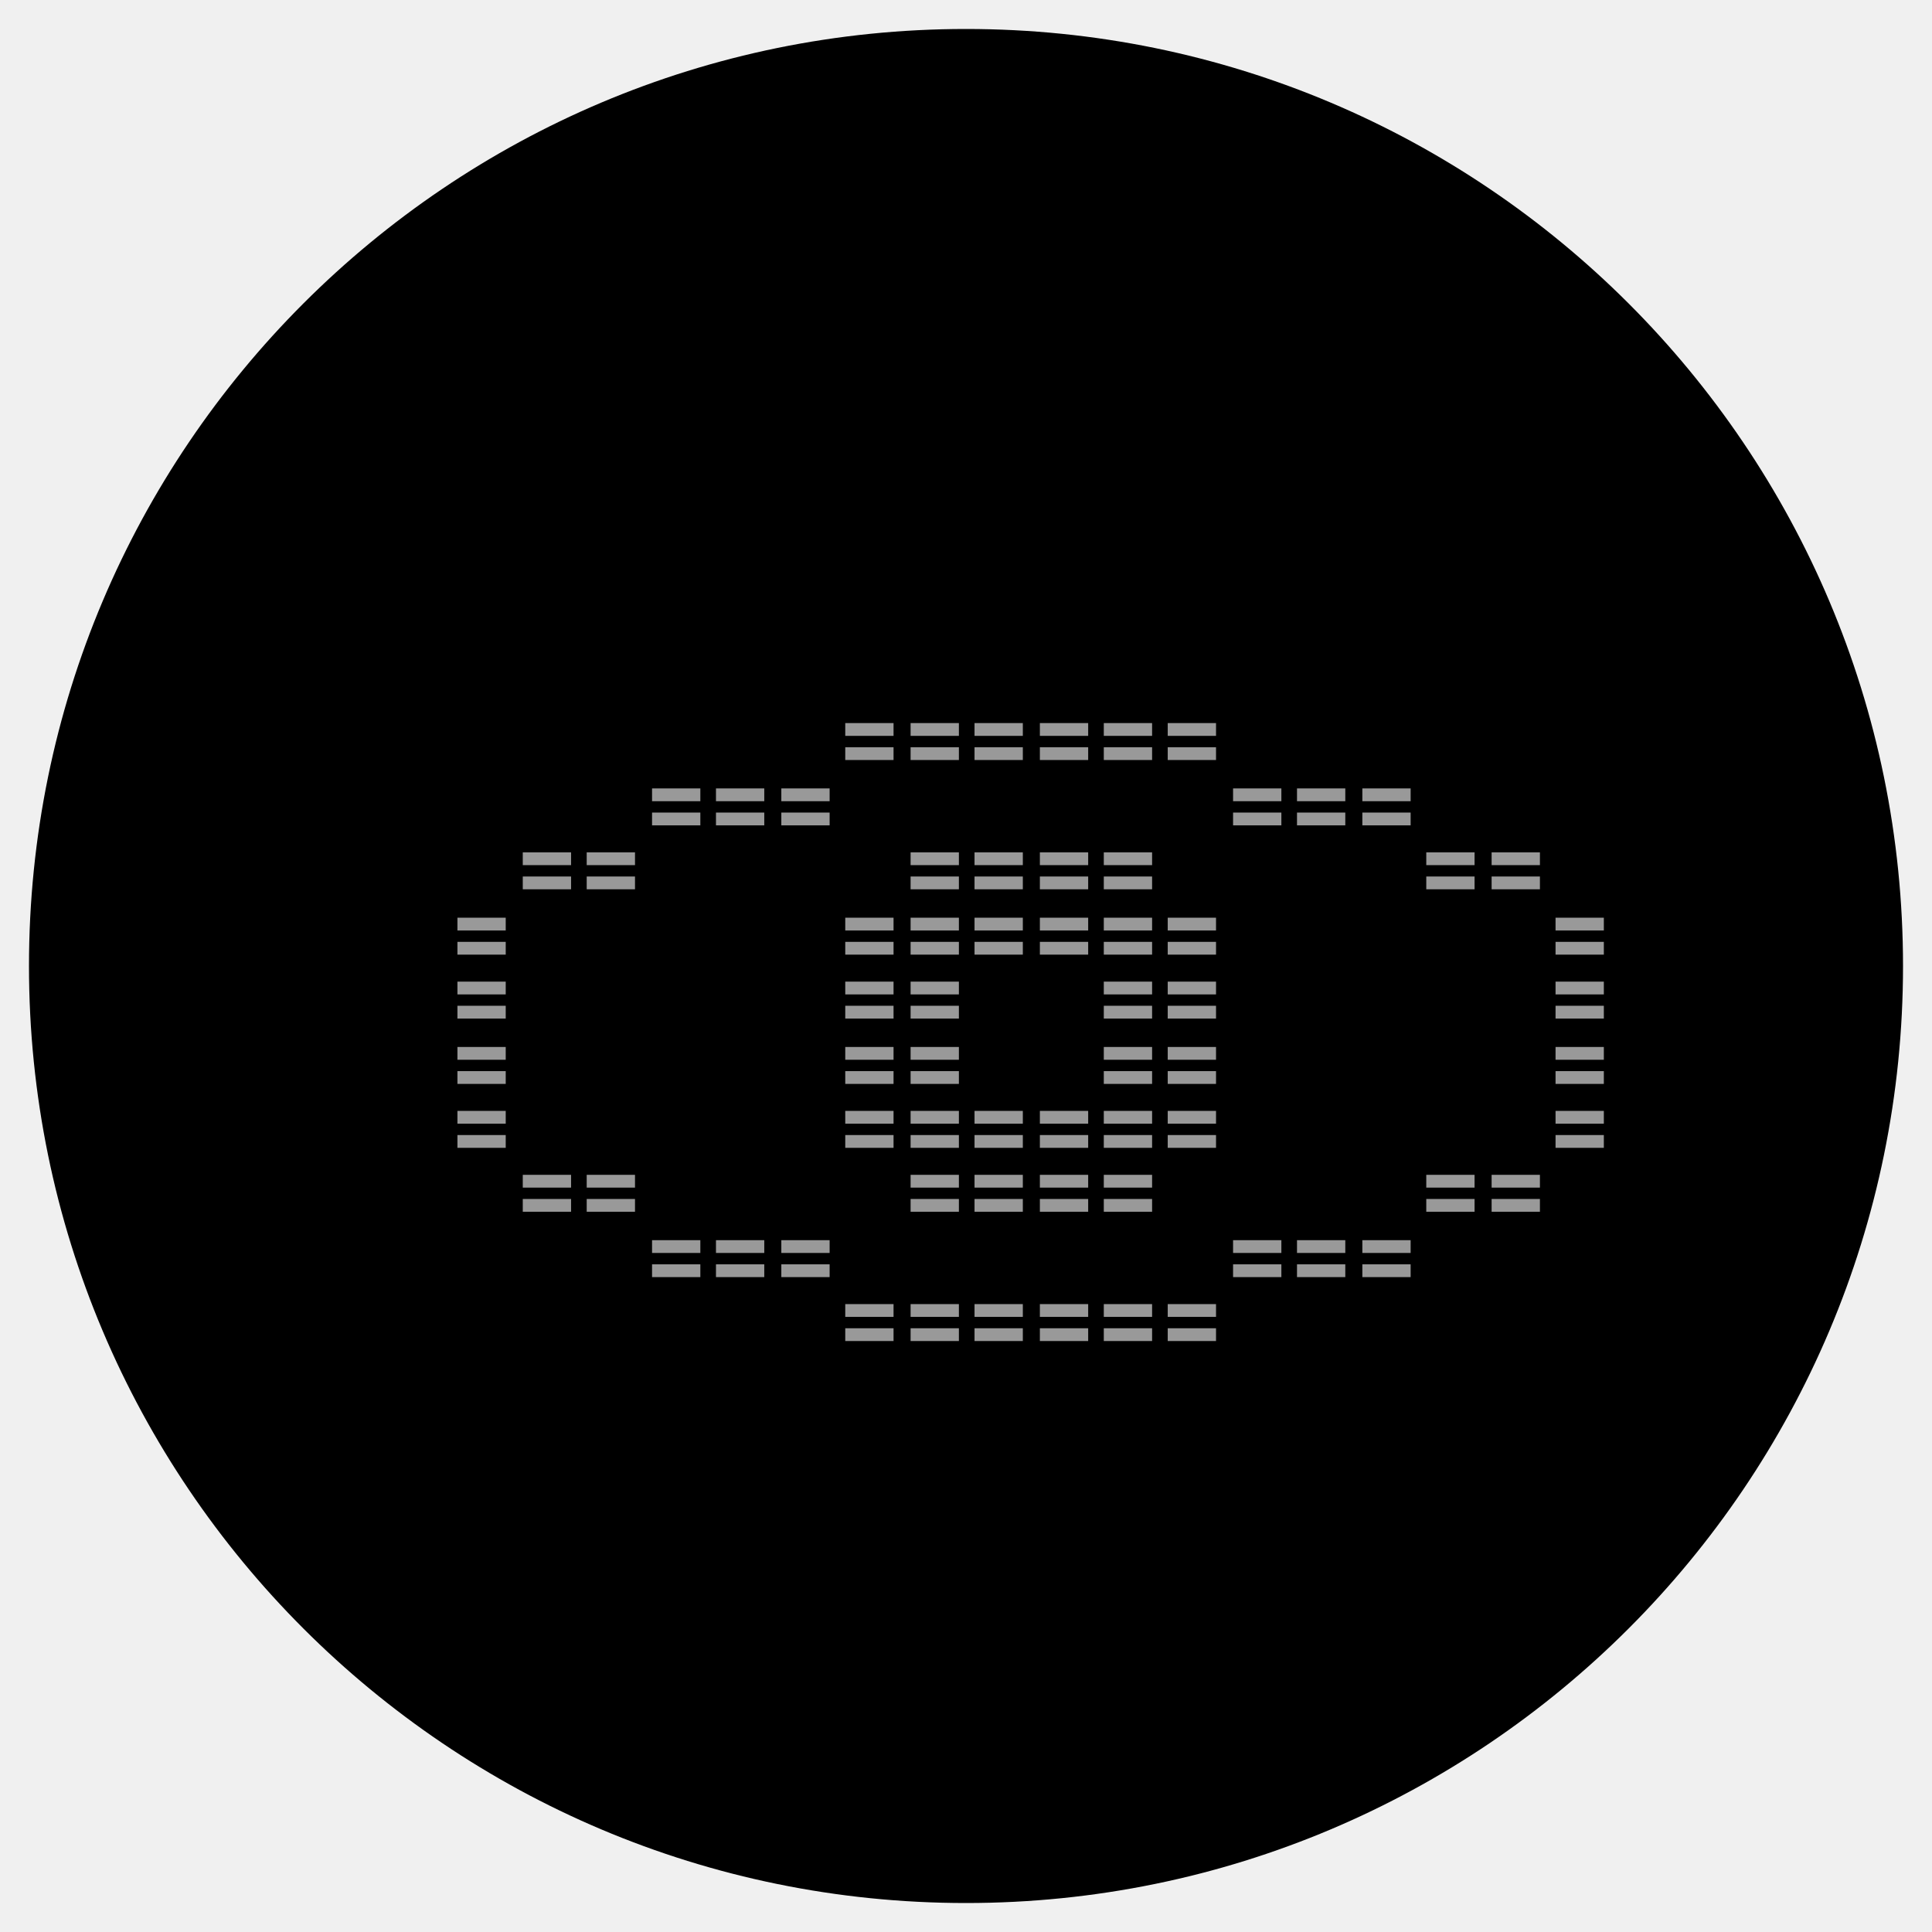
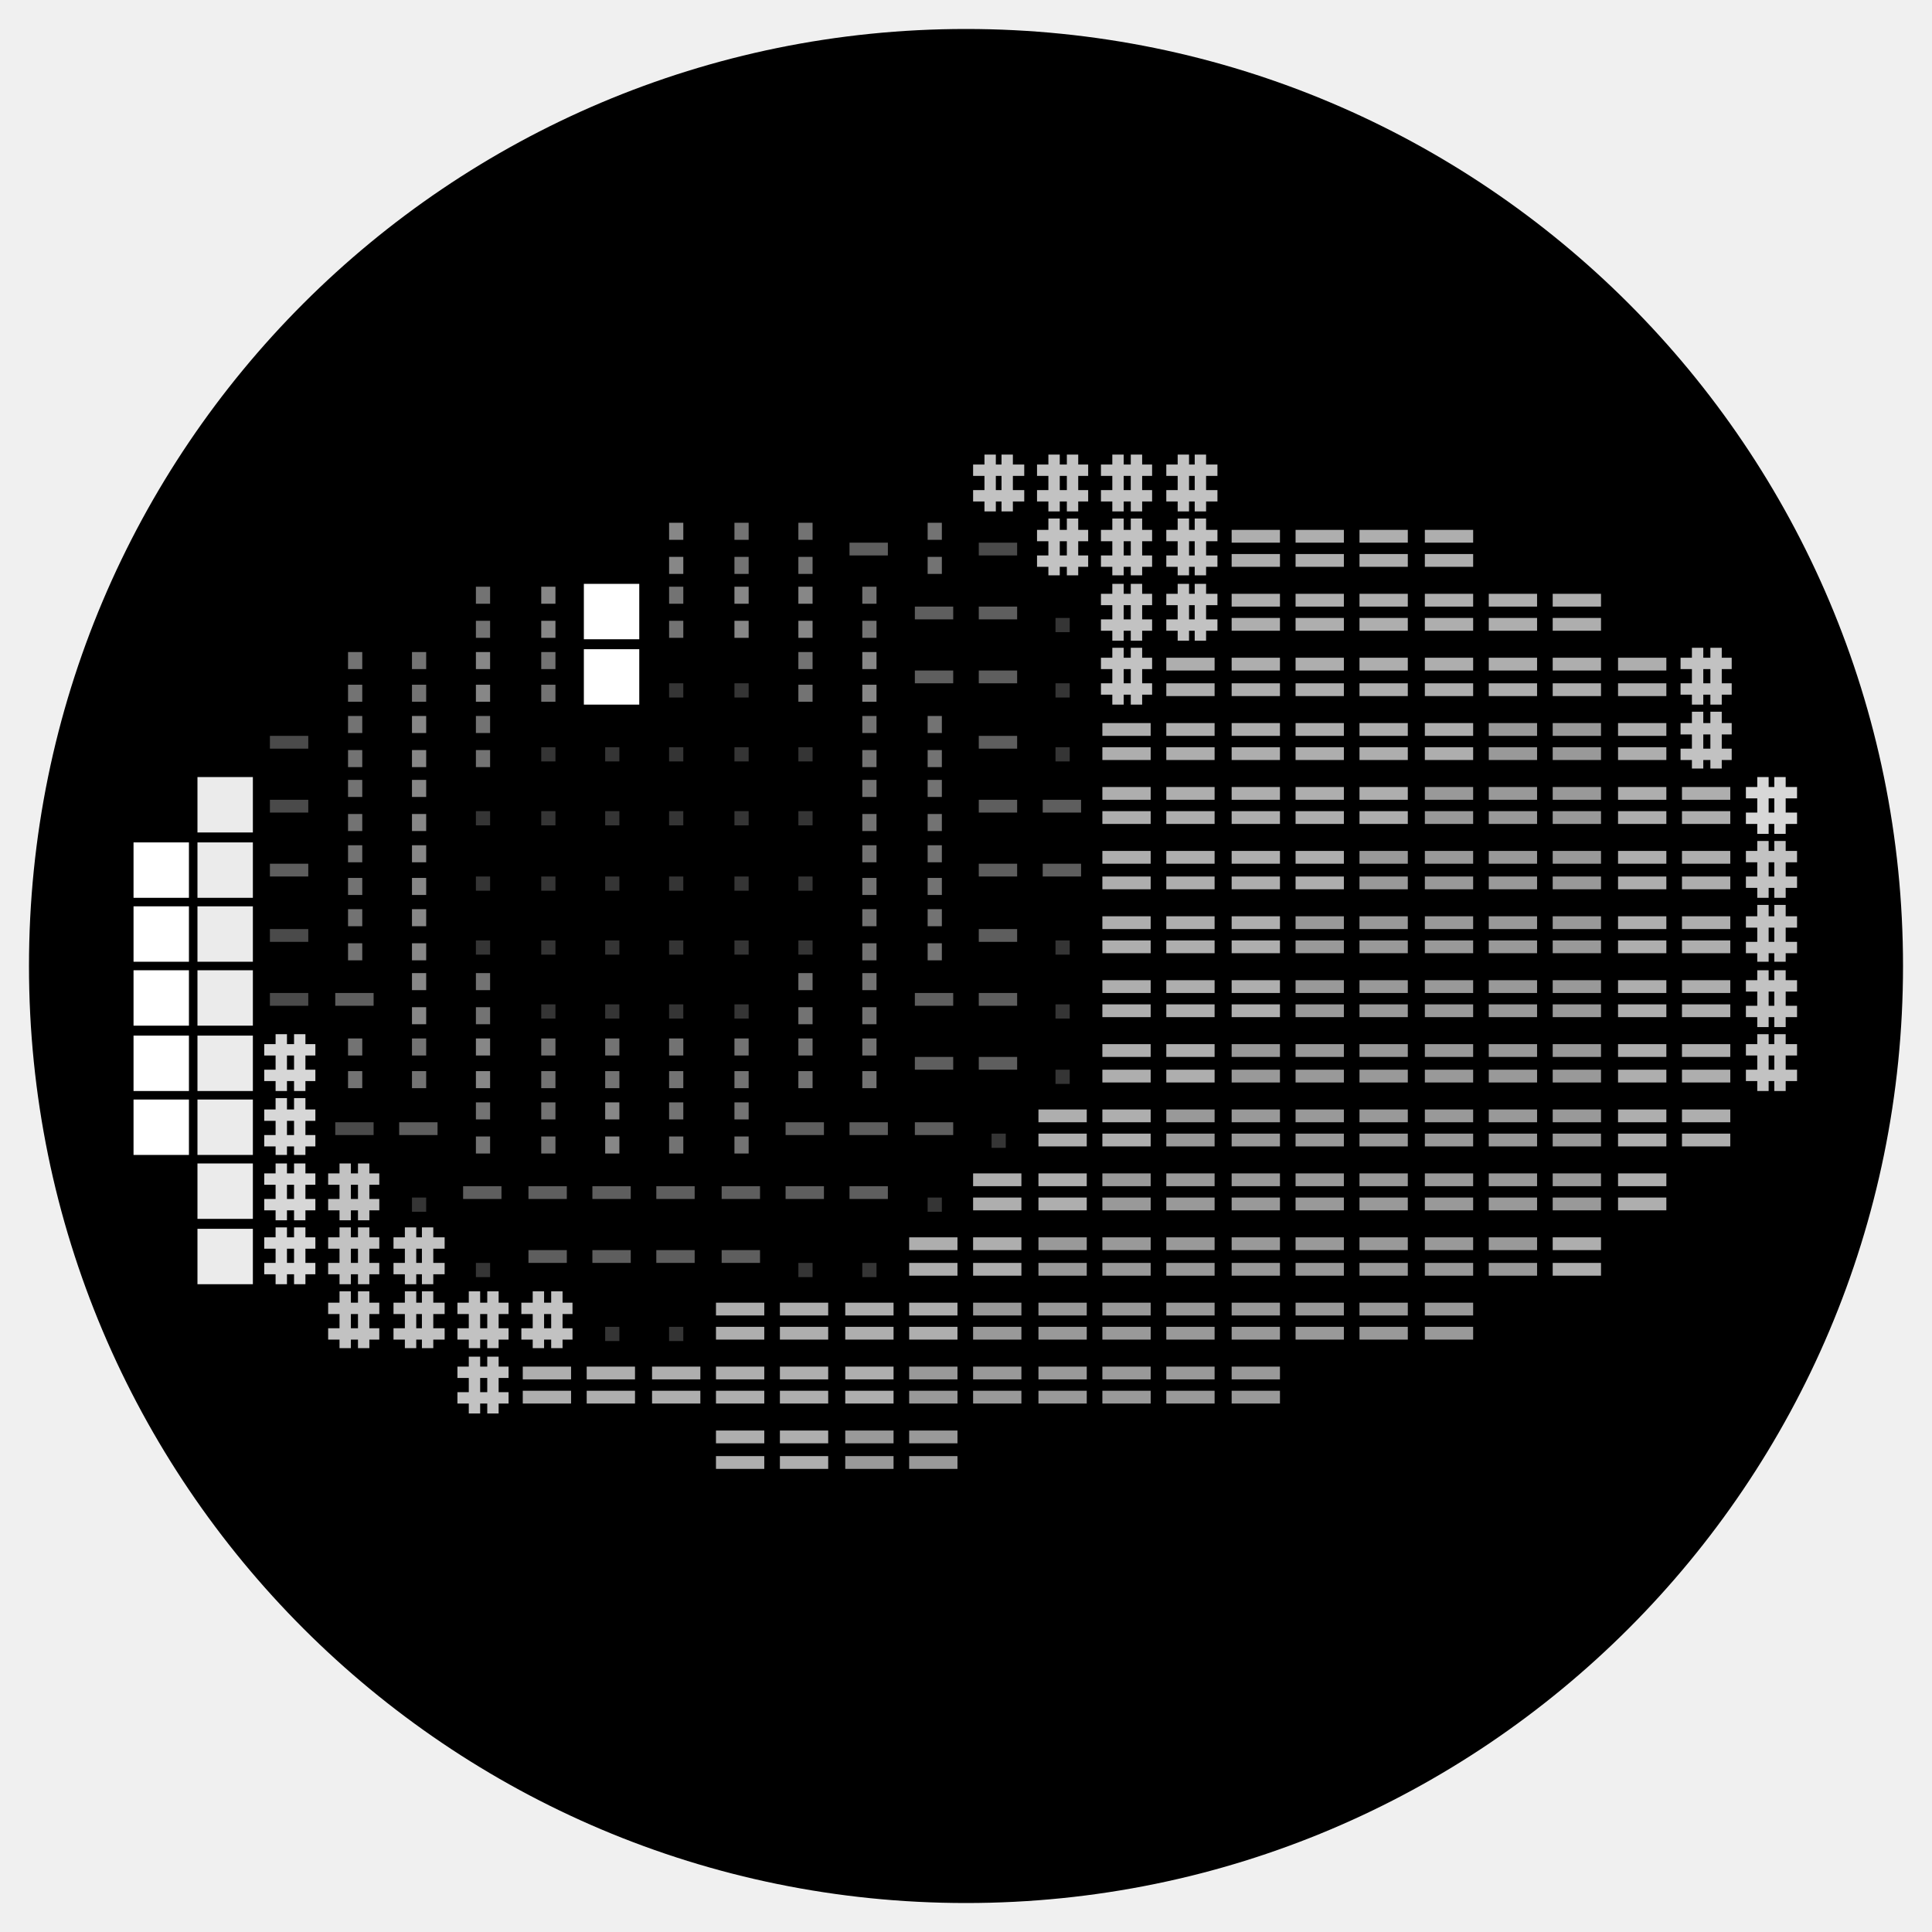
<svg xmlns="http://www.w3.org/2000/svg" viewBox="0 0 136 136" width="136" height="136">
+   <style>path{fill:#fff}.l1{fill-opacity:0.21}.l2{fill-opacity:0.29}.l3{fill-opacity:0.37}.l4{fill-opacity:0.45}.l5{fill-opacity:0.53}.l6{fill-opacity:0.60}.l7{fill-opacity:0.68}.l8{fill-opacity:0.76}.l9{fill-opacity:0.84}.l10{fill-opacity:0.92}.l11{fill-opacity:1.00}</style>
  <circle cx="68" cy="68" r="65.96" fill="#000000" />
-   <path fill="#ffffff" fill-opacity="0.60" d="M59.5 50.9h3.4v0.9h-3.4zM59.5 52.6h3.4v0.9h-3.4zM64.1 50.9h3.4v0.9h-3.4zM64.1 52.6h3.4v0.9h-3.4zM68.6 50.9h3.4v0.9h-3.4zM68.6 52.6h3.4v0.9h-3.4zM73.2 50.9h3.4v0.9h-3.4zM73.2 52.6h3.4v0.9h-3.4zM77.7 50.9h3.4v0.9h-3.4zM77.7 52.6h3.4v0.9h-3.4zM82.2 50.9h3.4v0.9h-3.4zM82.2 52.6h3.4v0.9h-3.4zM45.9 55.5h3.4v0.9h-3.4zM45.9 57.2h3.4v0.9h-3.4zM50.4 55.5h3.4v0.9h-3.4zM50.4 57.2h3.4v0.9h-3.4zM55.0 55.5h3.4v0.9h-3.4zM55.0 57.2h3.4v0.9h-3.4zM86.8 55.5h3.4v0.9h-3.4zM86.8 57.2h3.4v0.9h-3.4zM91.3 55.5h3.4v0.9h-3.4zM91.3 57.2h3.4v0.9h-3.4zM95.9 55.5h3.4v0.9h-3.4zM95.9 57.2h3.4v0.9h-3.4zM36.8 60.0h3.4v0.9h-3.4zM36.8 61.7h3.4v0.9h-3.4zM41.3 60.0h3.4v0.9h-3.4zM41.3 61.7h3.4v0.9h-3.4zM64.1 60.0h3.4v0.9h-3.4zM64.1 61.7h3.4v0.9h-3.4zM68.6 60.0h3.4v0.9h-3.4zM68.6 61.7h3.4v0.9h-3.4zM73.2 60.0h3.4v0.9h-3.4zM73.2 61.7h3.4v0.9h-3.4zM77.7 60.0h3.4v0.9h-3.4zM77.7 61.7h3.4v0.9h-3.4zM100.4 60.0h3.4v0.9h-3.4zM100.4 61.7h3.4v0.9h-3.4zM105.0 60.0h3.4v0.9h-3.4zM105.0 61.7h3.4v0.9h-3.4zM32.2 64.6h3.4v0.9h-3.4zM32.2 66.3h3.4v0.9h-3.4zM59.5 64.6h3.4v0.9h-3.4zM59.5 66.3h3.4v0.9h-3.4zM64.1 64.6h3.4v0.9h-3.4zM64.1 66.3h3.4v0.9h-3.4zM68.6 64.6h3.4v0.9h-3.4zM68.6 66.3h3.4v0.9h-3.4zM73.2 64.6h3.4v0.9h-3.4zM73.2 66.3h3.4v0.9h-3.4zM77.7 64.6h3.4v0.9h-3.4zM77.7 66.3h3.4v0.9h-3.4zM82.2 64.6h3.4v0.9h-3.4zM82.2 66.3h3.4v0.9h-3.4zM109.5 64.6h3.4v0.9h-3.4zM109.5 66.3h3.4v0.9h-3.4zM32.2 69.1h3.4v0.9h-3.4zM32.2 70.8h3.4v0.9h-3.4zM59.5 69.1h3.4v0.9h-3.4zM59.5 70.8h3.4v0.9h-3.4zM64.1 69.1h3.4v0.9h-3.4zM64.1 70.8h3.4v0.9h-3.4zM77.7 69.1h3.4v0.9h-3.4zM77.7 70.8h3.4v0.9h-3.4zM82.2 69.1h3.4v0.9h-3.4zM82.2 70.8h3.4v0.9h-3.4zM109.5 69.1h3.4v0.9h-3.4zM109.5 70.8h3.4v0.9h-3.4zM32.2 73.7h3.4v0.9h-3.4zM32.2 75.4h3.4v0.9h-3.4zM59.5 73.7h3.4v0.9h-3.4zM59.5 75.4h3.4v0.9h-3.4zM64.1 73.7h3.4v0.9h-3.4zM64.1 75.4h3.4v0.9h-3.4zM77.7 73.7h3.4v0.9h-3.4zM77.7 75.4h3.4v0.9h-3.4zM82.2 73.7h3.4v0.9h-3.4zM82.2 75.4h3.4v0.9h-3.4zM109.5 73.7h3.4v0.9h-3.4zM109.5 75.4h3.4v0.9h-3.4zM32.2 78.2h3.4v0.9h-3.4zM32.2 79.9h3.4v0.9h-3.4zM59.5 78.2h3.4v0.9h-3.4zM59.5 79.9h3.4v0.9h-3.4zM64.1 78.2h3.4v0.9h-3.4zM64.1 79.9h3.4v0.9h-3.4zM68.6 78.2h3.4v0.9h-3.4zM68.6 79.9h3.4v0.9h-3.4zM73.2 78.2h3.4v0.9h-3.4zM73.2 79.9h3.4v0.9h-3.4zM77.7 78.2h3.4v0.9h-3.4zM77.7 79.9h3.4v0.9h-3.4zM82.2 78.2h3.4v0.9h-3.4zM82.2 79.9h3.4v0.9h-3.4zM109.5 78.2h3.4v0.9h-3.4zM109.5 79.9h3.4v0.9h-3.4zM36.8 82.7h3.4v0.9h-3.4zM36.8 84.4h3.4v0.9h-3.4zM41.3 82.7h3.4v0.9h-3.4zM41.3 84.4h3.4v0.9h-3.4zM64.1 82.7h3.4v0.9h-3.4zM64.1 84.4h3.4v0.9h-3.4zM68.6 82.7h3.4v0.9h-3.4zM68.6 84.4h3.4v0.9h-3.4zM73.2 82.7h3.4v0.9h-3.4zM73.2 84.4h3.4v0.9h-3.4zM77.7 82.7h3.4v0.9h-3.4zM77.7 84.4h3.4v0.9h-3.4zM100.4 82.7h3.4v0.9h-3.4zM100.4 84.4h3.4v0.9h-3.4zM105.0 82.7h3.4v0.9h-3.4zM105.0 84.4h3.4v0.9h-3.4zM45.9 87.3h3.4v0.9h-3.4zM45.9 89.0h3.4v0.9h-3.4zM50.4 87.3h3.4v0.9h-3.4zM50.4 89.0h3.4v0.9h-3.4zM55.0 87.3h3.4v0.9h-3.4zM55.0 89.0h3.4v0.9h-3.4zM86.8 87.3h3.4v0.9h-3.4zM86.8 89.0h3.4v0.9h-3.4zM91.3 87.3h3.4v0.9h-3.4zM91.3 89.0h3.4v0.9h-3.4zM95.9 87.3h3.4v0.9h-3.4zM95.9 89.0h3.4v0.9h-3.4zM59.5 91.8h3.4v0.9h-3.4zM59.5 93.5h3.4v0.9h-3.4zM64.1 91.8h3.4v0.9h-3.4zM64.1 93.5h3.4v0.9h-3.4zM68.6 91.8h3.4v0.9h-3.4zM68.6 93.5h3.4v0.9h-3.4zM73.2 91.8h3.4v0.9h-3.4zM73.2 93.5h3.4v0.9h-3.4zM77.7 91.8h3.4v0.9h-3.4zM77.7 93.5h3.4v0.9h-3.4zM82.2 91.8h3.4v0.9h-3.4zM82.2 93.5h3.4v0.9h-3.4z" />
+   <path class="l1" d="M74.3 43.5h1.0v1.0h-1.0zM47.1 48.1h1.0v1.0h-1.0zM51.7 48.1h1.0v1.0h-1.0zM74.3 48.1h1.0v1.0h-1.0zM38.1 52.6h1.0v1.0h-1.0zM42.6 52.6h1.0v1.0h-1.0zM47.1 52.6h1.0v1.0h-1.0zM51.7 52.6h1.0v1.0h-1.0zM56.2 52.6h1.0v1.0h-1.0zM74.3 52.6h1.0v1.0h-1.0zM33.5 57.1h1.0v1.0h-1.0zM38.1 57.1h1.0v1.0h-1.0zM42.6 57.1h1.0v1.0h-1.0zM47.1 57.1h1.0v1.0h-1.0zM51.7 57.1h1.0v1.0h-1.0zM56.2 57.1h1.0v1.0h-1.0zM33.5 61.7h1.0v1.0h-1.0zM38.1 61.7h1.0v1.0h-1.0zM42.6 61.7h1.0v1.0h-1.0zM47.1 61.7h1.0v1.0h-1.0zM51.7 61.7h1.0v1.0h-1.0zM56.2 61.7h1.0v1.0h-1.0zM33.5 66.2h1.0v1.0h-1.0zM38.1 66.2h1.0v1.0h-1.0zM42.6 66.2h1.0v1.0h-1.0zM47.1 66.2h1.0v1.0h-1.0zM51.7 66.2h1.0v1.0h-1.0zM56.2 66.2h1.0v1.0h-1.0zM74.3 66.2h1.0v1.0h-1.0zM38.1 70.7h1.0v1.0h-1.0zM42.6 70.7h1.0v1.0h-1.0zM47.1 70.7h1.0v1.0h-1.0zM51.7 70.7h1.0v1.0h-1.0zM74.3 70.7h1.0v1.0h-1.0zM74.3 75.3h1.0v1.0h-1.0zM69.8 79.8h1.0v1.0h-1.0zM29.0 84.3h1.0v1.0h-1.0zM65.3 84.3h1.0v1.0h-1.0zM33.5 88.9h1.0v1.0h-1.0zM56.2 88.9h1.0v1.0h-1.0zM60.7 88.9h1.0v1.0h-1.0zM42.6 93.4h1.0v1.0h-1.0zM47.1 93.4h1.0v1.0h-1.0z" />
+   <path class="l2" d="M68.9 38.2h2.7v0.9h-2.7zM19.0 51.8h2.7v0.9h-2.7zM19.0 56.3h2.7v0.9h-2.7zM19.0 65.4h2.7v0.9h-2.7zM19.0 69.9h2.7v0.9h-2.7zM23.6 79.0h2.7v0.9h-2.7z" />
+   <path class="l3" d="M59.8 38.2h2.7v0.9h-2.7zM64.4 42.7h2.7v0.9h-2.7zM68.9 42.7h2.7v0.9h-2.7zM64.4 47.2h2.7v0.9h-2.7zM68.9 47.2h2.7v0.9h-2.7zM68.9 51.8h2.7v0.9h-2.7zM68.9 56.3h2.7v0.9h-2.7zM73.4 56.3h2.7v0.9h-2.7zM19.0 60.8h2.7v0.9h-2.7zM68.9 60.8h2.7v0.9h-2.7zM73.4 60.8h2.7v0.9h-2.7zM68.9 65.4h2.7v0.9h-2.7zM23.6 69.9h2.7v0.9h-2.7zM64.4 69.9h2.7v0.9h-2.7zM68.9 69.9h2.7v0.9h-2.7zM64.4 74.4h2.7v0.9h-2.7zM68.9 74.4h2.7v0.9h-2.7zM28.1 79.0h2.7v0.9h-2.7zM55.3 79.0h2.7v0.9h-2.7zM59.8 79.0h2.7v0.9h-2.7zM64.4 79.0h2.7v0.9h-2.7zM32.6 83.5h2.7v0.9h-2.7zM37.2 83.5h2.7v0.9h-2.7zM41.7 83.5h2.7v0.9h-2.7zM46.2 83.5h2.7v0.9h-2.7zM50.8 83.5h2.7v0.9h-2.7zM55.3 83.5h2.7v0.9h-2.7zM59.8 83.5h2.7v0.9h-2.7zM37.2 88.0h2.7v0.9h-2.7zM41.7 88.0h2.7v0.9h-2.7zM46.2 88.0h2.7v0.9h-2.7zM50.8 88.0h2.7v0.9h-2.7z" />
+   <path class="l4" d="M51.7 36.8h1.0v1.2h-1.0zM51.7 39.2h1.0v1.2h-1.0zM56.2 36.8h1.0v1.2h-1.0zM56.2 39.2h1.0v1.2h-1.0zM65.3 36.8h1.0v1.2h-1.0zM65.3 39.2h1.0v1.2h-1.0zM33.5 41.3h1.0v1.2h-1.0zM33.5 43.7h1.0v1.2h-1.0zM47.1 41.3h1.0v1.2h-1.0zM47.1 43.7h1.0v1.2h-1.0zM60.7 41.3h1.0v1.2h-1.0zM60.7 43.7h1.0v1.2h-1.0zM24.5 45.9h1.0v1.2h-1.0zM24.5 48.2h1.0v1.2h-1.0zM29.0 45.9h1.0v1.2h-1.0zM29.0 48.2h1.0v1.2h-1.0zM38.1 45.9h1.0v1.2h-1.0zM38.1 48.2h1.0v1.2h-1.0zM56.2 45.9h1.0v1.2h-1.0zM56.2 48.2h1.0v1.2h-1.0zM24.5 50.4h1.0v1.2h-1.0zM24.5 52.8h1.0v1.2h-1.0zM33.5 50.4h1.0v1.2h-1.0zM33.5 52.8h1.0v1.2h-1.0zM60.7 50.4h1.0v1.2h-1.0zM60.7 52.8h1.0v1.2h-1.0zM65.3 50.4h1.0v1.2h-1.0zM65.3 52.8h1.0v1.2h-1.0zM24.5 54.9h1.0v1.2h-1.0zM24.5 57.3h1.0v1.2h-1.0zM60.7 54.9h1.0v1.2h-1.0zM60.7 57.3h1.0v1.2h-1.0zM65.3 54.9h1.0v1.2h-1.0zM65.3 57.3h1.0v1.2h-1.0zM24.5 59.5h1.0v1.2h-1.0zM24.5 61.8h1.0v1.2h-1.0zM60.7 59.5h1.0v1.2h-1.0zM60.7 61.8h1.0v1.2h-1.0zM65.3 59.5h1.0v1.2h-1.0zM65.3 61.8h1.0v1.2h-1.0zM24.5 64.0h1.0v1.2h-1.0zM24.5 66.4h1.0v1.2h-1.0zM60.7 64.0h1.0v1.2h-1.0zM60.7 66.4h1.0v1.2h-1.0zM65.3 64.0h1.0v1.2h-1.0zM65.3 66.4h1.0v1.2h-1.0zM33.5 68.5h1.0v1.2h-1.0zM33.5 70.9h1.0v1.2h-1.0zM56.2 68.5h1.0v1.2h-1.0zM56.2 70.9h1.0v1.2h-1.0zM60.7 68.5h1.0v1.2h-1.0zM60.7 70.9h1.0v1.2h-1.0zM24.5 73.1h1.0v1.2h-1.0zM24.5 75.4h1.0v1.2h-1.0zM29.0 73.1h1.0v1.2h-1.0zM29.0 75.4h1.0v1.2h-1.0zM38.1 73.1h1.0v1.2h-1.0zM38.1 75.4h1.0v1.2h-1.0zM42.6 73.1h1.0v1.2h-1.0zM42.6 75.4h1.0v1.2h-1.0zM47.1 73.1h1.0v1.2h-1.0zM47.1 75.4h1.0v1.2h-1.0zM51.7 73.1h1.0v1.2h-1.0zM51.7 75.4h1.0v1.2h-1.0zM56.2 73.1h1.0v1.2h-1.0zM56.2 75.4h1.0v1.2h-1.0zM60.7 73.1h1.0v1.2h-1.0zM60.7 75.4h1.0v1.2h-1.0zM33.5 77.6h1.0v1.2h-1.0zM33.5 80.0h1.0v1.2h-1.0zM38.1 77.6h1.0v1.2h-1.0zM38.1 80.0h1.0v1.2h-1.0zM47.1 77.6h1.0v1.2h-1.0zM47.1 80.0h1.0v1.2h-1.0zM51.7 77.6h1.0v1.2h-1.0zM51.7 80.0h1.0v1.2h-1.0z" />
+   <path class="l5" d="M47.1 36.8h1.0v1.2h-1.0zM47.1 39.2h1.0v1.2h-1.0zM38.1 41.3h1.0v1.2h-1.0zM38.1 43.7h1.0v1.2h-1.0zM51.7 41.3h1.0v1.2h-1.0zM51.7 43.7h1.0v1.2h-1.0zM56.2 41.3h1.0v1.2h-1.0zM56.2 43.7h1.0v1.2h-1.0zM33.5 45.9h1.0v1.2h-1.0zM33.5 48.2h1.0v1.2h-1.0zM60.7 45.9h1.0v1.2h-1.0zM60.7 48.2h1.0v1.2h-1.0zM29.0 50.4h1.0v1.2h-1.0zM29.0 52.8h1.0v1.2h-1.0zM29.0 54.9h1.0v1.2h-1.0zM29.0 57.3h1.0v1.2h-1.0zM29.0 59.5h1.0v1.2h-1.0zM29.0 61.8h1.0v1.2h-1.0zM29.0 64.0h1.0v1.2h-1.0zM29.0 66.4h1.0v1.2h-1.0zM29.0 68.5h1.0v1.2h-1.0zM29.0 70.9h1.0v1.2h-1.0zM33.5 73.1h1.0v1.2h-1.0zM33.5 75.4h1.0v1.2h-1.0zM42.6 77.6h1.0v1.2h-1.0zM42.6 80.0h1.0v1.2h-1.0z" />
+   <path class="l6" d="M104.8 50.9h3.4v0.9h-3.4zM104.8 52.6h3.4v0.9h-3.4zM109.3 50.9h3.4v0.9h-3.4zM109.3 52.6h3.4v0.9h-3.4zM100.3 55.4h3.4v0.9h-3.4zM100.3 57.1h3.4v0.9h-3.4zM104.8 55.4h3.4v0.9h-3.4zM104.8 57.1h3.4v0.9h-3.4zM109.3 55.4h3.4v0.9h-3.4zM109.3 57.1h3.4v0.9h-3.4zM95.7 59.9h3.4v0.9h-3.4zM95.7 61.7h3.4v0.9h-3.4zM100.3 59.9h3.4v0.9h-3.4zM100.3 61.7h3.4v0.9h-3.4zM104.8 59.9h3.4v0.9h-3.4zM104.8 61.7h3.4v0.9h-3.4zM109.3 59.9h3.4v0.9h-3.4zM109.3 61.7h3.4v0.9h-3.4zM91.2 64.5h3.4v0.9h-3.4zM91.2 66.2h3.4v0.9h-3.4zM95.7 64.5h3.4v0.9h-3.4zM95.7 66.2h3.4v0.9h-3.4zM100.3 64.5h3.4v0.9h-3.4zM100.3 66.2h3.4v0.9h-3.4zM104.8 64.5h3.4v0.9h-3.4zM104.8 66.2h3.4v0.9h-3.4zM109.3 64.5h3.4v0.9h-3.4zM109.3 66.2h3.4v0.9h-3.4zM91.2 69.0h3.4v0.9h-3.4zM91.2 70.7h3.4v0.9h-3.4zM95.7 69.0h3.4v0.9h-3.4zM95.7 70.7h3.4v0.9h-3.4zM100.3 69.0h3.4v0.9h-3.4zM100.3 70.7h3.4v0.9h-3.4zM104.8 69.0h3.4v0.9h-3.4zM104.8 70.7h3.4v0.9h-3.4zM109.3 69.0h3.4v0.9h-3.4zM109.3 70.7h3.4v0.9h-3.4zM86.7 73.5h3.4v0.9h-3.4zM86.7 75.3h3.4v0.9h-3.4zM91.2 73.5h3.4v0.9h-3.4zM91.2 75.3h3.4v0.9h-3.4zM95.7 73.5h3.4v0.9h-3.4zM95.7 75.3h3.4v0.9h-3.4zM100.3 73.5h3.4v0.9h-3.4zM100.3 75.3h3.4v0.9h-3.4zM104.8 73.5h3.4v0.9h-3.4zM104.8 75.3h3.4v0.9h-3.4zM109.3 73.5h3.4v0.9h-3.4zM109.3 75.3h3.4v0.9h-3.4zM82.1 78.1h3.4v0.9h-3.4zM82.1 79.8h3.4v0.9h-3.4zM86.7 78.1h3.4v0.9h-3.4zM86.7 79.8h3.4v0.9h-3.4zM91.2 78.1h3.4v0.9h-3.4zM91.2 79.8h3.4v0.9h-3.4zM95.7 78.1h3.4v0.9h-3.4zM95.7 79.8h3.4v0.9h-3.4zM100.3 78.1h3.4v0.9h-3.4zM100.3 79.8h3.4v0.9h-3.4zM104.8 78.1h3.4v0.9h-3.4zM104.8 79.8h3.4v0.9h-3.4zM109.3 78.1h3.4v0.9h-3.4zM109.3 79.8h3.4v0.9h-3.4zM77.6 82.6h3.4v0.9h-3.4zM77.6 84.3h3.4v0.9h-3.4zM82.1 82.6h3.4v0.9h-3.4zM82.1 84.3h3.4v0.9h-3.4zM86.7 82.6h3.4v0.9h-3.4zM86.7 84.3h3.4v0.9h-3.4zM91.2 82.6h3.4v0.9h-3.4zM91.2 84.3h3.4v0.9h-3.4zM95.7 82.6h3.4v0.9h-3.4zM95.7 84.3h3.4v0.9h-3.4zM100.3 82.6h3.4v0.9h-3.4zM100.3 84.3h3.4v0.9h-3.4zM104.8 82.6h3.4v0.9h-3.4zM104.8 84.3h3.4v0.9h-3.4zM109.3 82.6h3.4v0.9h-3.4zM109.3 84.3h3.4v0.9h-3.4zM73.1 87.1h3.4v0.9h-3.4zM73.1 88.9h3.4v0.9h-3.4zM77.6 87.1h3.4v0.9h-3.4zM77.6 88.9h3.4v0.9h-3.4zM82.1 87.1h3.4v0.9h-3.4zM82.1 88.9h3.4v0.9h-3.4zM86.7 87.1h3.4v0.9h-3.4zM86.7 88.9h3.4v0.9h-3.4zM91.2 87.1h3.4v0.9h-3.4zM91.2 88.9h3.4v0.9h-3.4zM95.7 87.1h3.4v0.9h-3.4zM95.7 88.9h3.4v0.9h-3.4zM100.3 87.1h3.4v0.9h-3.4zM100.3 88.9h3.4v0.9h-3.4zM104.8 87.1h3.4v0.9h-3.4zM104.8 88.9h3.4v0.9h-3.4zM68.5 91.7h3.4v0.9h-3.4zM68.5 93.4h3.4v0.9h-3.4zM73.1 91.7h3.4v0.9h-3.4zM73.1 93.4h3.4v0.9h-3.4zM77.6 91.7h3.4v0.9h-3.4zM77.6 93.4h3.4v0.9h-3.4zM82.1 91.7h3.4v0.9h-3.4zM82.1 93.4h3.4v0.9h-3.4zM86.7 91.7h3.4v0.9h-3.4zM86.7 93.4h3.4v0.9h-3.4zM91.2 91.7h3.4v0.9h-3.4zM91.2 93.4h3.4v0.9h-3.4zM95.7 91.7h3.4v0.9h-3.4zM95.7 93.4h3.4v0.9h-3.4zM100.3 91.7h3.4v0.9h-3.4zM100.3 93.4h3.4v0.9h-3.4zM64.0 96.2h3.4v0.9h-3.4zM64.0 97.9h3.4v0.9h-3.4zM68.5 96.2h3.4v0.9h-3.4zM68.5 97.9h3.4v0.9h-3.4zM73.1 96.2h3.4v0.9h-3.4zM73.1 97.9h3.4v0.9h-3.4zM77.6 96.2h3.4v0.9h-3.4zM77.6 97.9h3.4v0.9h-3.4zM82.1 96.2h3.4v0.9h-3.4zM82.1 97.9h3.4v0.9h-3.4zM86.7 96.2h3.4v0.9h-3.4zM86.7 97.9h3.4v0.9h-3.4zM59.5 100.7h3.4v0.9h-3.4zM59.5 102.5h3.4v0.9h-3.4zM64.0 100.7h3.4v0.9h-3.4zM64.0 102.5h3.4v0.9h-3.4z" />
+   <path class="l7" d="M86.7 37.3h3.4v0.9h-3.4zM86.7 39.0h3.4v0.9h-3.4zM91.2 37.3h3.4v0.9h-3.4zM91.2 39.0h3.4v0.9h-3.4zM95.7 37.3h3.4v0.9h-3.4zM95.7 39.0h3.4v0.9h-3.4zM100.3 37.3h3.4v0.9h-3.4zM100.3 39.0h3.4v0.9h-3.4zM86.7 41.8h3.4v0.9h-3.4zM86.7 43.5h3.4v0.9h-3.4zM91.2 41.8h3.4v0.9h-3.4zM91.2 43.5h3.4v0.9h-3.4zM95.7 41.8h3.4v0.9h-3.4zM95.7 43.5h3.4v0.9h-3.4zM100.3 41.8h3.4v0.9h-3.4zM100.3 43.5h3.4v0.9h-3.4zM104.8 41.8h3.4v0.9h-3.4zM104.8 43.5h3.4v0.9h-3.4zM109.3 41.8h3.4v0.9h-3.4zM109.3 43.5h3.4v0.9h-3.4zM82.1 46.3h3.4v0.9h-3.4zM82.1 48.1h3.4v0.9h-3.4zM86.7 46.3h3.4v0.9h-3.4zM86.7 48.1h3.4v0.9h-3.4zM91.2 46.3h3.4v0.9h-3.4zM91.2 48.1h3.4v0.9h-3.4zM95.7 46.3h3.4v0.9h-3.4zM95.7 48.1h3.4v0.9h-3.4zM100.3 46.3h3.4v0.9h-3.4zM100.3 48.1h3.4v0.9h-3.4zM104.8 46.3h3.4v0.9h-3.4zM104.8 48.1h3.4v0.9h-3.4zM109.3 46.3h3.4v0.9h-3.4zM109.3 48.1h3.4v0.9h-3.4zM113.9 46.3h3.4v0.9h-3.4zM113.9 48.1h3.4v0.9h-3.4zM77.6 50.9h3.4v0.9h-3.4zM77.6 52.6h3.4v0.9h-3.4zM82.1 50.9h3.4v0.9h-3.4zM82.1 52.6h3.4v0.9h-3.4zM86.7 50.9h3.4v0.9h-3.4zM86.7 52.6h3.4v0.9h-3.4zM91.2 50.9h3.4v0.9h-3.4zM91.2 52.6h3.4v0.9h-3.4zM95.7 50.9h3.4v0.9h-3.4zM95.7 52.6h3.4v0.9h-3.4zM100.3 50.9h3.4v0.9h-3.4zM100.3 52.6h3.4v0.9h-3.4zM113.9 50.9h3.4v0.9h-3.4zM113.9 52.6h3.4v0.9h-3.4zM77.6 55.4h3.4v0.9h-3.4zM77.6 57.1h3.4v0.9h-3.4zM82.1 55.4h3.4v0.9h-3.4zM82.1 57.1h3.4v0.9h-3.4zM86.7 55.4h3.4v0.9h-3.4zM86.7 57.1h3.4v0.9h-3.4zM91.2 55.4h3.4v0.9h-3.4zM91.2 57.1h3.4v0.9h-3.4zM95.7 55.4h3.4v0.9h-3.4zM95.7 57.1h3.4v0.9h-3.4zM113.9 55.4h3.4v0.9h-3.4zM113.9 57.1h3.4v0.9h-3.4zM118.4 55.4h3.4v0.9h-3.4zM118.4 57.1h3.4v0.9h-3.4zM77.6 59.9h3.4v0.9h-3.4zM77.6 61.7h3.4v0.9h-3.4zM82.1 59.9h3.4v0.9h-3.4zM82.1 61.7h3.4v0.9h-3.4zM86.7 59.9h3.4v0.9h-3.4zM86.7 61.7h3.4v0.9h-3.4zM91.2 59.9h3.4v0.9h-3.4zM91.2 61.7h3.4v0.9h-3.4zM113.9 59.9h3.4v0.9h-3.4zM113.9 61.7h3.4v0.9h-3.4zM118.4 59.9h3.4v0.9h-3.4zM118.4 61.7h3.4v0.9h-3.4zM77.6 64.5h3.4v0.9h-3.4zM77.6 66.2h3.4v0.9h-3.4zM82.1 64.5h3.4v0.9h-3.4zM82.1 66.2h3.4v0.9h-3.4zM86.7 64.5h3.4v0.9h-3.4zM86.7 66.2h3.4v0.9h-3.4zM113.9 64.5h3.4v0.9h-3.4zM113.9 66.2h3.4v0.9h-3.4zM118.4 64.5h3.4v0.9h-3.4zM118.4 66.2h3.4v0.9h-3.4zM77.6 69.0h3.4v0.9h-3.4zM77.6 70.7h3.4v0.9h-3.4zM82.1 69.0h3.4v0.9h-3.4zM82.1 70.7h3.4v0.9h-3.4zM86.7 69.0h3.4v0.9h-3.4zM86.7 70.7h3.4v0.9h-3.4zM113.9 69.0h3.4v0.9h-3.4zM113.9 70.7h3.4v0.9h-3.4zM118.4 69.0h3.4v0.9h-3.4zM118.4 70.7h3.4v0.9h-3.4zM77.6 73.5h3.4v0.9h-3.4zM77.6 75.3h3.4v0.9h-3.4zM82.1 73.5h3.4v0.9h-3.4zM82.1 75.3h3.4v0.9h-3.4zM113.9 73.5h3.4v0.9h-3.4zM113.9 75.3h3.4v0.9h-3.4zM118.4 73.5h3.4v0.9h-3.4zM118.4 75.3h3.4v0.9h-3.4zM73.1 78.1h3.4v0.9h-3.4zM73.1 79.8h3.4v0.9h-3.4zM77.6 78.1h3.4v0.9h-3.4zM77.6 79.8h3.4v0.9h-3.4zM113.9 78.1h3.4v0.9h-3.4zM113.9 79.8h3.4v0.9h-3.4zM118.4 78.1h3.4v0.9h-3.4zM118.4 79.8h3.4v0.9h-3.4zM68.5 82.6h3.4v0.9h-3.4zM68.5 84.3h3.4v0.9h-3.4zM73.1 82.6h3.4v0.9h-3.4zM73.1 84.3h3.4v0.9h-3.4zM113.9 82.6h3.4v0.9h-3.4zM113.9 84.3h3.4v0.9h-3.4zM64.0 87.1h3.4v0.9h-3.4zM64.0 88.9h3.4v0.9h-3.4zM68.5 87.1h3.4v0.9h-3.4zM68.5 88.9h3.4v0.9h-3.4zM109.3 87.1h3.4v0.9h-3.4zM109.3 88.9h3.4v0.9h-3.4zM50.4 91.7h3.4v0.9h-3.4zM50.4 93.4h3.4v0.9h-3.4zM54.9 91.7h3.4v0.9h-3.4zM54.9 93.4h3.4v0.9h-3.4zM59.5 91.7h3.4v0.9h-3.4zM59.5 93.4h3.4v0.9h-3.4zM64.0 91.7h3.4v0.9h-3.4zM64.0 93.4h3.4v0.9h-3.4zM36.8 96.2h3.4v0.9h-3.4zM36.8 97.9h3.4v0.9h-3.4zM41.3 96.2h3.4v0.9h-3.4zM41.3 97.9h3.4v0.9h-3.4zM45.9 96.2h3.4v0.9h-3.4zM45.9 97.9h3.4v0.9h-3.4zM50.4 96.2h3.4v0.9h-3.4zM50.4 97.9h3.4v0.9h-3.4zM54.9 96.2h3.4v0.9h-3.4zM54.9 97.9h3.4v0.9h-3.4zM59.5 96.2h3.4v0.9h-3.4zM59.5 97.9h3.4v0.9h-3.4zM50.4 100.7h3.4v0.9h-3.4zM50.4 102.5h3.4v0.9h-3.4zM54.9 100.7h3.4v0.9h-3.4zM54.9 102.5h3.4v0.9h-3.4z" />
+   <path class="l8" d="M68.5 32.7h3.6v0.8h-3.6zM68.5 34.5h3.6v0.8h-3.6zM69.3 32.0h0.8v4.0h-0.8zM70.5 32.0h0.8v4.0h-0.8zM73.0 32.7h3.6v0.8h-3.6zM73.0 34.5h3.6v0.8h-3.6zM73.8 32.0h0.8v4.0h-0.8zM75.1 32.0h0.8v4.0h-0.8zM77.5 32.7h3.6v0.8h-3.6zM77.5 34.5h3.6v0.8h-3.6zM78.3 32.0h0.8v4.0h-0.8zM79.6 32.0h0.8v4.0h-0.8zM82.1 32.7h3.6v0.8h-3.6zM82.1 34.5h3.6v0.8h-3.6zM82.9 32.0h0.8v4.0h-0.8zM84.1 32.0h0.8v4.0h-0.8zM73.0 37.3h3.6v0.8h-3.6zM73.0 39.1h3.6v0.8h-3.6zM73.8 36.5h0.8v4.0h-0.8zM75.1 36.5h0.8v4.0h-0.8zM77.5 37.3h3.6v0.8h-3.6zM77.5 39.1h3.6v0.8h-3.6zM78.3 36.5h0.8v4.0h-0.8zM79.6 36.5h0.8v4.0h-0.8zM82.1 37.3h3.6v0.8h-3.6zM82.1 39.1h3.6v0.8h-3.6zM82.9 36.5h0.8v4.0h-0.8zM84.1 36.5h0.8v4.0h-0.8zM77.5 41.8h3.6v0.8h-3.6zM77.5 43.6h3.6v0.8h-3.6zM78.3 41.1h0.8v4.0h-0.8zM79.6 41.1h0.8v4.0h-0.8zM82.1 41.8h3.6v0.8h-3.6zM82.1 43.6h3.6v0.8h-3.6zM82.9 41.1h0.8v4.0h-0.8zM84.1 41.1h0.8v4.0h-0.8zM77.5 46.3h3.6v0.8h-3.6zM77.5 48.1h3.6v0.8h-3.6zM78.3 45.6h0.8v4.0h-0.8zM79.6 45.6h0.8v4.0h-0.8zM118.3 46.3h3.6v0.8h-3.6zM118.3 48.1h3.6v0.8h-3.6zM119.1 45.6h0.8v4.0h-0.8zM120.4 45.6h0.8v4.0h-0.8zM118.3 50.9h3.6v0.8h-3.6zM118.3 52.7h3.6v0.8h-3.6zM119.1 50.1h0.8v4.0h-0.8zM120.4 50.1h0.8v4.0h-0.8zM122.9 59.9h3.6v0.8h-3.6zM122.9 61.7h3.6v0.8h-3.6zM123.7 59.2h0.8v4.0h-0.8zM124.9 59.2h0.8v4.0h-0.8zM122.9 64.5h3.6v0.8h-3.6zM122.9 66.3h3.6v0.8h-3.6zM123.7 63.7h0.8v4.0h-0.8zM124.9 63.7h0.8v4.0h-0.8zM122.9 69.0h3.6v0.8h-3.6zM122.9 70.8h3.6v0.8h-3.6zM123.7 68.3h0.8v4.0h-0.8zM124.9 68.3h0.8v4.0h-0.8zM122.9 73.5h3.6v0.8h-3.6zM122.9 75.3h3.6v0.8h-3.6zM123.7 72.8h0.8v4.0h-0.8zM124.9 72.8h0.8v4.0h-0.8zM23.1 82.6h3.6v0.8h-3.6zM23.1 84.4h3.6v0.8h-3.6zM23.9 81.9h0.8v4.0h-0.8zM25.2 81.9h0.8v4.0h-0.8zM23.1 87.1h3.6v0.8h-3.6zM23.1 88.9h3.6v0.8h-3.6zM23.9 86.4h0.8v4.0h-0.8zM25.2 86.4h0.8v4.0h-0.8zM27.7 87.1h3.6v0.8h-3.6zM27.7 88.9h3.6v0.8h-3.6zM28.5 86.4h0.8v4.0h-0.8zM29.7 86.4h0.8v4.0h-0.8zM23.1 91.7h3.6v0.8h-3.6zM23.1 93.5h3.6v0.8h-3.6zM23.9 90.9h0.8v4.0h-0.8zM25.2 90.9h0.8v4.0h-0.8zM27.7 91.7h3.6v0.8h-3.6zM27.7 93.5h3.6v0.8h-3.6zM28.5 90.9h0.8v4.0h-0.8zM29.7 90.9h0.8v4.0h-0.8zM32.2 91.7h3.6v0.8h-3.6zM32.2 93.5h3.6v0.8h-3.6zM33.0 90.9h0.8v4.0h-0.8zM34.3 90.9h0.8v4.0h-0.8zM36.7 91.7h3.6v0.8h-3.6zM36.7 93.5h3.6v0.8h-3.6zM37.5 90.9h0.8v4.0h-0.8zM38.8 90.9h0.8v4.0h-0.8zM32.2 96.2h3.6v0.8h-3.6zM32.2 98.0h3.6v0.8h-3.6zM33.0 95.5h0.8v4.0h-0.8zM34.3 95.5h0.8v4.0h-0.8z" />
+   <path class="l9" d="M122.9 55.4h3.6v0.8h-3.6zM122.9 57.2h3.6v0.8h-3.6zM123.7 54.7h0.8v4.0h-0.8zM124.9 54.7h0.8v4.0h-0.8zM18.6 73.5h3.6v0.8h-3.6zM18.6 75.3h3.6v0.8h-3.6zM19.4 72.8h0.8v4.0h-0.8zM20.7 72.8h0.8v4.0h-0.8zM18.6 78.1h3.6v0.8h-3.6zM18.6 79.9h3.6v0.8h-3.6zM19.4 77.3h0.8v4.0h-0.8zM20.7 77.3h0.8v4.0h-0.8zM18.6 82.6h3.6v0.8h-3.6zM18.6 84.4h3.6v0.8h-3.6zM19.4 81.9h0.8v4.0h-0.8zM20.7 81.9h0.8v4.0h-0.8zM18.6 87.1h3.6v0.8h-3.6zM18.6 88.9h3.6v0.8h-3.6zM19.4 86.4h0.8v4.0h-0.8zM20.7 86.4h0.8v4.0h-0.8z" />
+   <path class="l10" d="M13.9 54.7h3.9v3.9h-3.9zM13.9 59.3h3.9v3.9h-3.9zM13.9 63.8h3.9v3.9h-3.9zM13.9 68.3h3.9v3.9h-3.9zM13.9 72.9h3.9v3.9h-3.9zM13.9 77.4h3.9v3.9h-3.9zM13.9 81.9h3.9v3.9h-3.9zM13.9 86.5h3.9v3.9h-3.9z" />
+   <path class="l11" d="M41.1 41.1h3.9v3.9h-3.9zM41.1 45.7h3.9v3.9h-3.9zM9.4 59.3h3.9v3.9h-3.9zM9.4 63.8h3.9v3.9h-3.9zM9.4 68.3h3.9v3.9h-3.9zM9.4 72.9h3.9v3.9h-3.9zM9.4 77.4h3.9v3.9h-3.9z" />
</svg>
